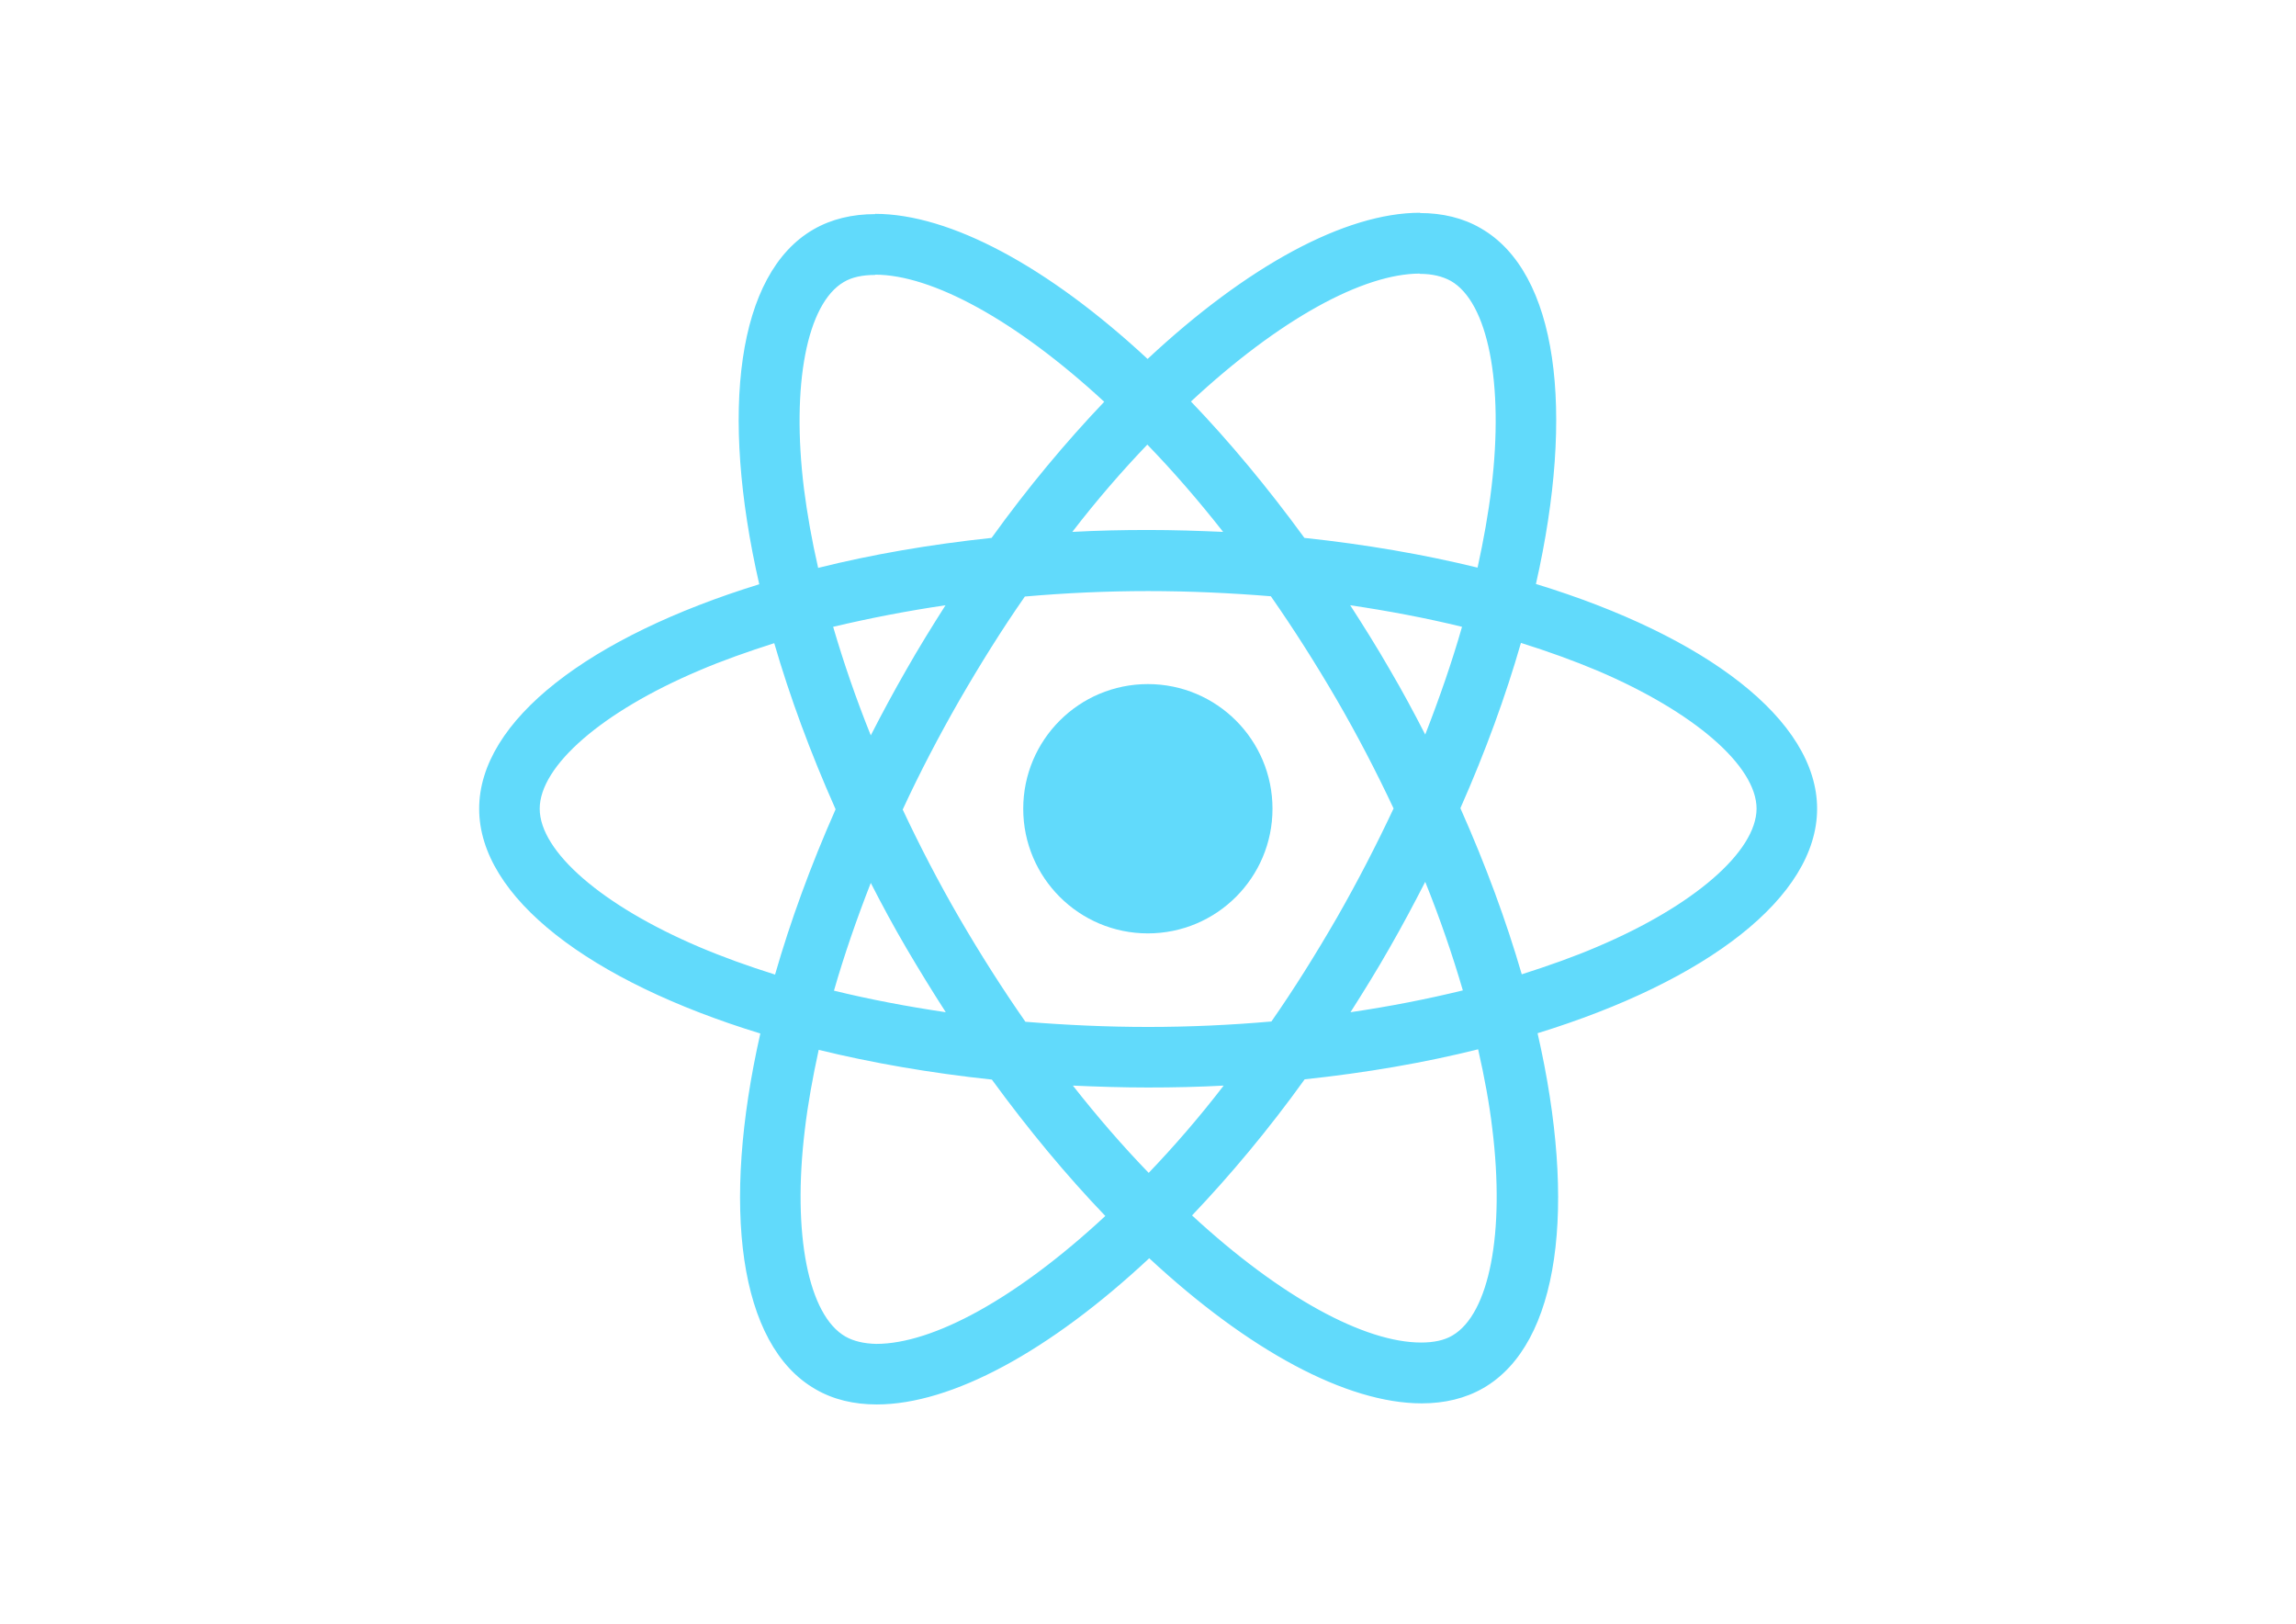
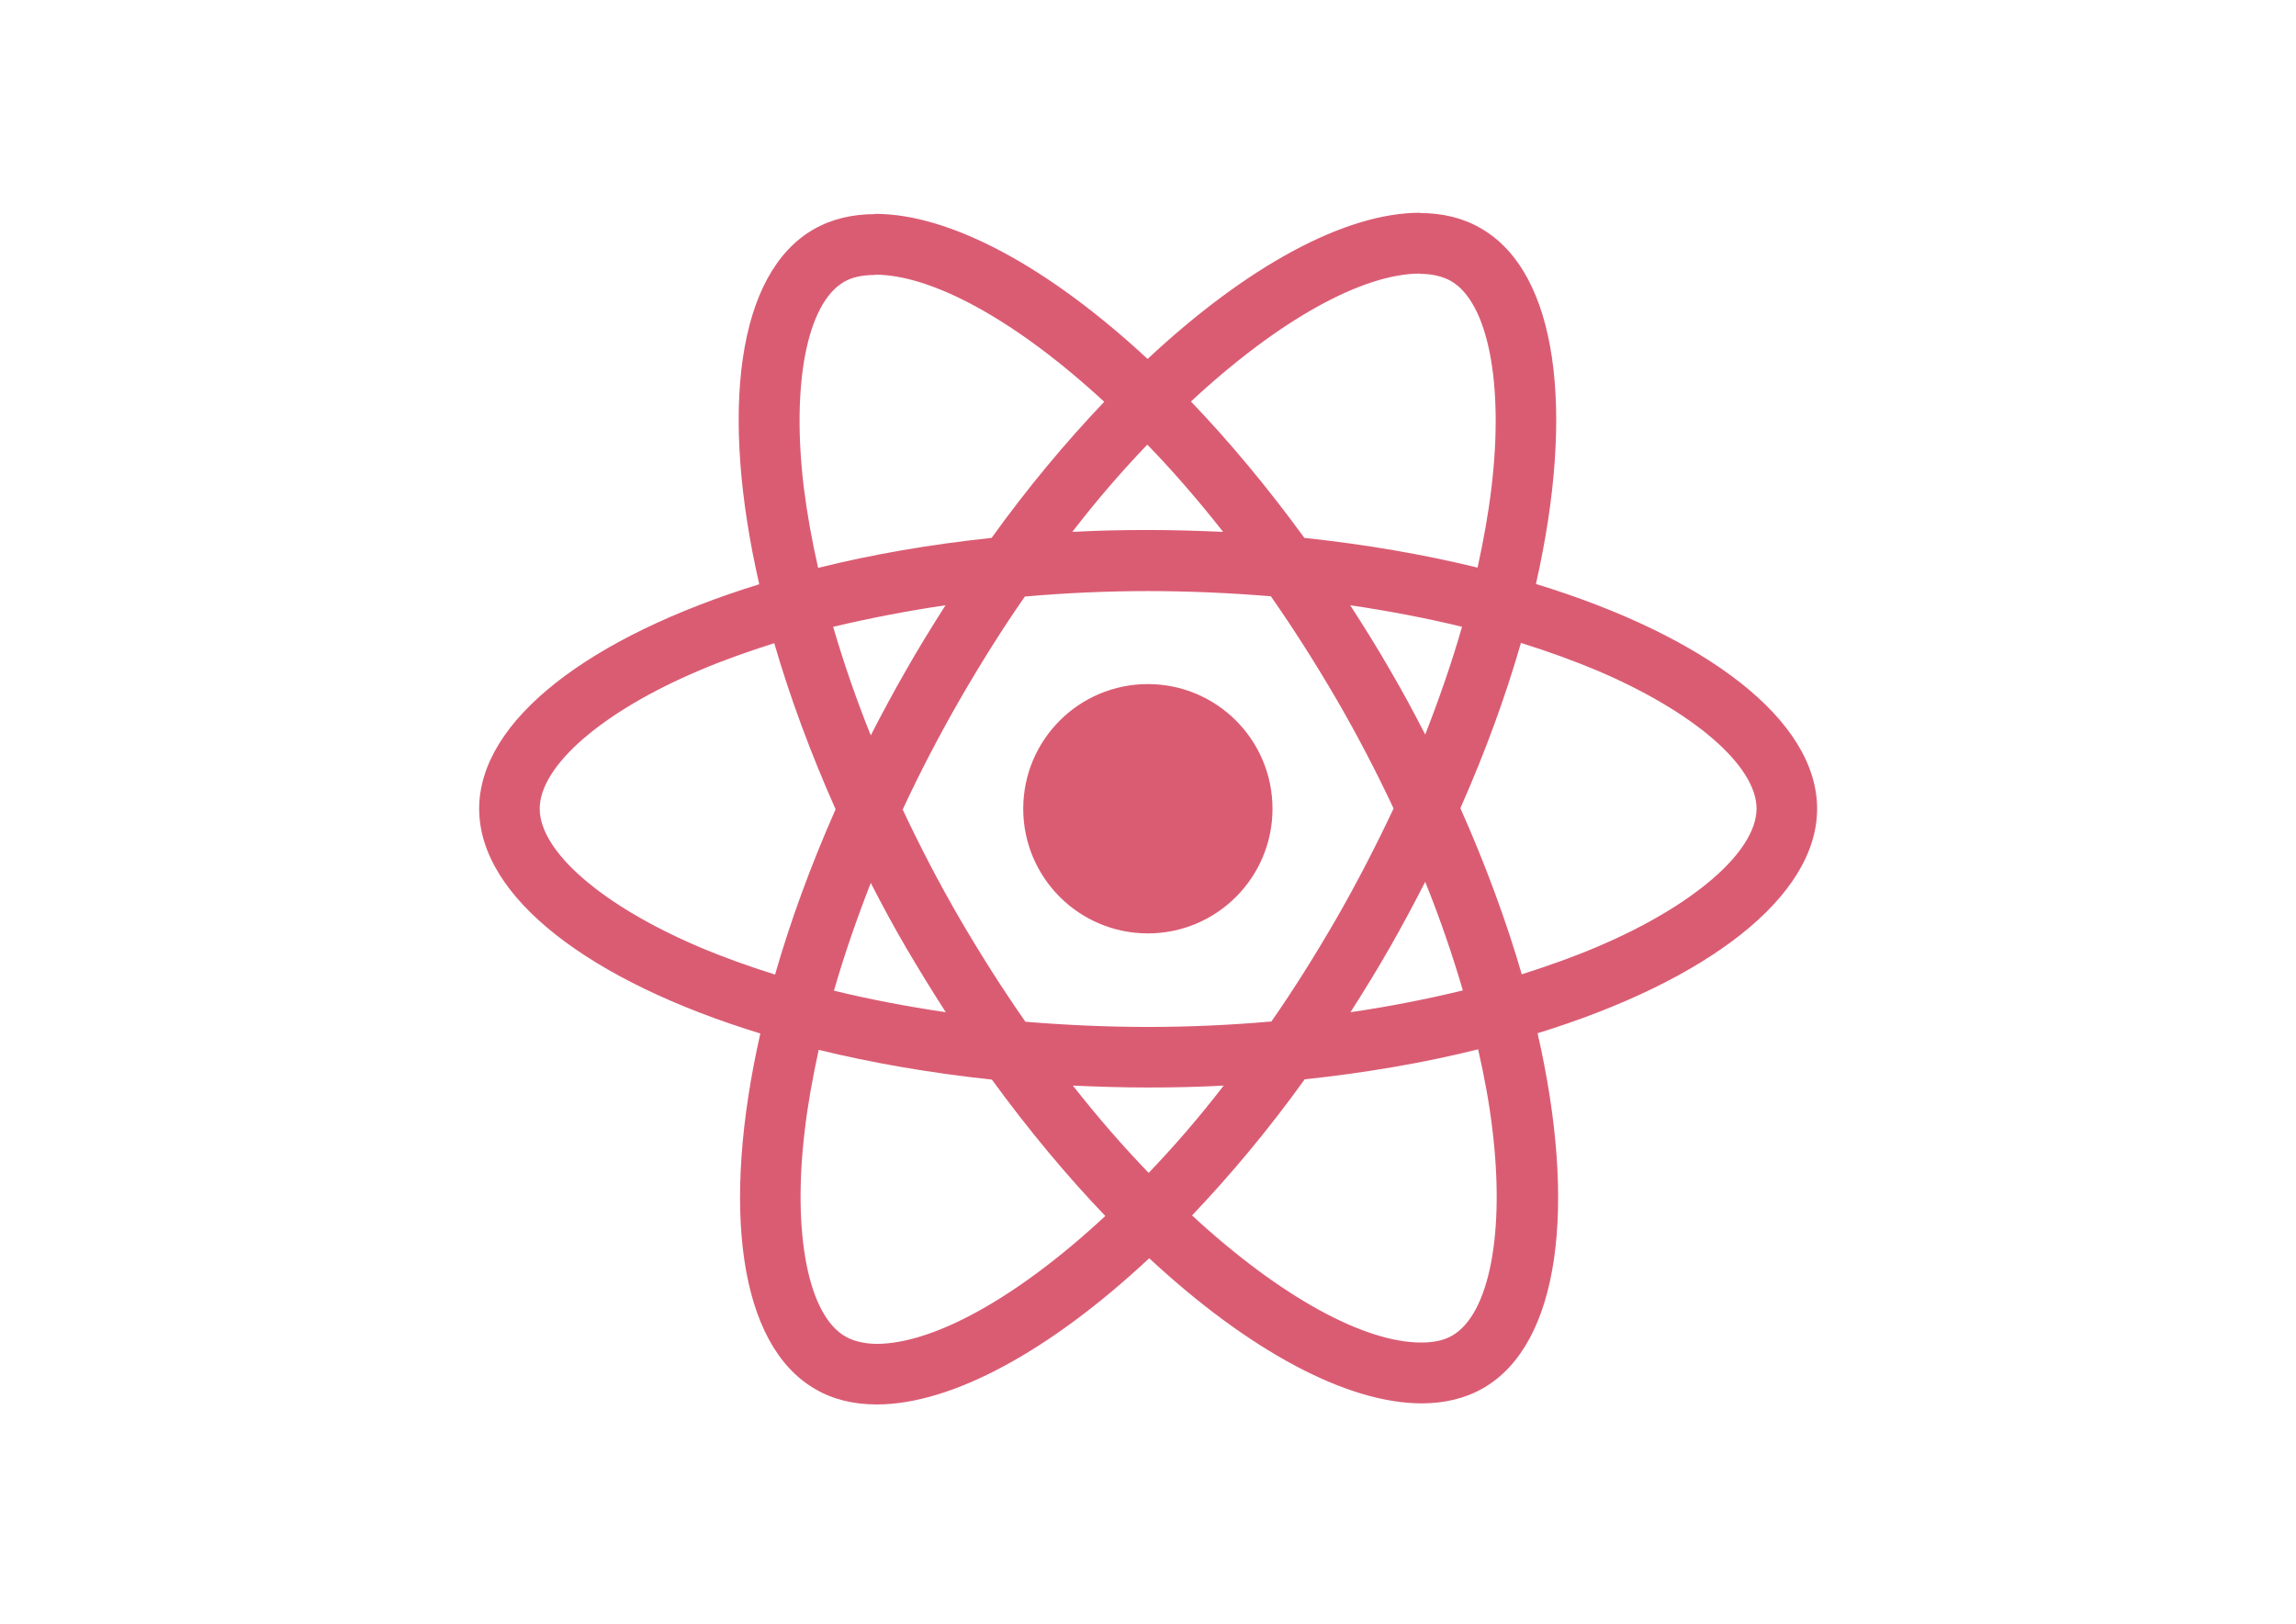
<svg xmlns="http://www.w3.org/2000/svg" viewBox="0 0 841.9 595.3">
-   <g fill="#61DAFB">
+   <g fill="#d13450cc">
    <path d="M666.3 296.5c0-32.5-40.7-63.3-103.1-82.4 14.4-63.6 8-114.2-20.2-130.4-6.5-3.8-14.1-5.6-22.4-5.6v22.3c4.6 0 8.3.9 11.4 2.6 13.6 7.8 19.5 37.5 14.9 75.7-1.1 9.4-2.9 19.3-5.1 29.4-19.6-4.8-41-8.5-63.5-10.9-13.5-18.5-27.5-35.3-41.6-50 32.6-30.3 63.2-46.9 84-46.9V78c-27.5 0-63.5 19.6-99.9 53.6-36.4-33.8-72.4-53.2-99.9-53.2v22.3c20.7 0 51.4 16.5 84 46.6-14 14.7-28 31.4-41.3 49.9-22.6 2.4-44 6.1-63.6 11-2.3-10-4-19.7-5.2-29-4.7-38.2 1.1-67.9 14.6-75.8 3-1.8 6.9-2.6 11.5-2.6V78.5c-8.4 0-16 1.8-22.6 5.6-28.1 16.2-34.4 66.7-19.9 130.1-62.2 19.2-102.7 49.9-102.7 82.3 0 32.5 40.7 63.3 103.1 82.4-14.4 63.6-8 114.2 20.2 130.4 6.5 3.8 14.1 5.6 22.5 5.6 27.5 0 63.5-19.6 99.9-53.6 36.4 33.8 72.4 53.2 99.9 53.2 8.4 0 16-1.8 22.6-5.6 28.1-16.2 34.4-66.7 19.9-130.1 62-19.1 102.5-49.9 102.5-82.3zm-130.2-66.7c-3.7 12.9-8.3 26.2-13.5 39.5-4.1-8-8.4-16-13.1-24-4.6-8-9.5-15.8-14.4-23.4 14.2 2.1 27.9 4.7 41 7.9zm-45.8 106.5c-7.8 13.5-15.8 26.3-24.1 38.2-14.9 1.3-30 2-45.2 2-15.1 0-30.2-.7-45-1.9-8.3-11.9-16.4-24.6-24.2-38-7.6-13.1-14.5-26.4-20.8-39.8 6.2-13.4 13.2-26.8 20.7-39.9 7.8-13.5 15.8-26.3 24.1-38.2 14.9-1.3 30-2 45.2-2 15.1 0 30.2.7 45 1.9 8.3 11.9 16.4 24.6 24.2 38 7.6 13.1 14.5 26.4 20.8 39.8-6.3 13.4-13.2 26.8-20.7 39.9zm32.3-13c5.4 13.4 10 26.8 13.8 39.8-13.1 3.2-26.9 5.9-41.2 8 4.9-7.7 9.8-15.6 14.4-23.7 4.6-8 8.9-16.1 13-24.1zM421.2 430c-9.3-9.6-18.6-20.3-27.8-32 9 .4 18.2.7 27.5.7 9.4 0 18.7-.2 27.8-.7-9 11.7-18.3 22.4-27.5 32zm-74.4-58.9c-14.2-2.1-27.9-4.7-41-7.9 3.7-12.9 8.3-26.2 13.5-39.5 4.1 8 8.4 16 13.1 24 4.7 8 9.5 15.8 14.4 23.4zM420.7 163c9.3 9.6 18.6 20.3 27.8 32-9-.4-18.2-.7-27.5-.7-9.4 0-18.7.2-27.8.7 9-11.7 18.3-22.4 27.5-32zm-74 58.9c-4.9 7.7-9.8 15.6-14.4 23.7-4.6 8-8.9 16-13 24-5.4-13.4-10-26.8-13.8-39.8 13.1-3.1 26.9-5.8 41.2-7.9zm-90.5 125.2c-35.4-15.1-58.3-34.9-58.3-50.6 0-15.7 22.9-35.6 58.3-50.6 8.6-3.7 18-7 27.7-10.1 5.7 19.6 13.2 40 22.5 60.9-9.2 20.8-16.6 41.1-22.2 60.6-9.9-3.1-19.3-6.5-28-10.2zM310 490c-13.6-7.8-19.5-37.5-14.9-75.7 1.1-9.4 2.9-19.3 5.1-29.4 19.6 4.8 41 8.5 63.5 10.9 13.5 18.5 27.5 35.3 41.6 50-32.6 30.3-63.2 46.9-84 46.9-4.5-.1-8.3-1-11.3-2.7zm237.2-76.2c4.7 38.2-1.1 67.9-14.6 75.8-3 1.8-6.9 2.6-11.5 2.6-20.7 0-51.4-16.5-84-46.6 14-14.7 28-31.4 41.3-49.9 22.6-2.4 44-6.1 63.6-11 2.3 10.1 4.1 19.8 5.2 29.1zm38.5-66.7c-8.6 3.7-18 7-27.7 10.1-5.7-19.6-13.2-40-22.5-60.9 9.2-20.8 16.6-41.1 22.2-60.6 9.9 3.1 19.3 6.5 28.1 10.2 35.4 15.1 58.3 34.9 58.3 50.6-.1 15.7-23 35.6-58.4 50.6zM320.8 78.4z" />
    <circle cx="420.9" cy="296.5" r="45.7" />
    <path d="M520.5 78.1z" />
  </g>
</svg>
